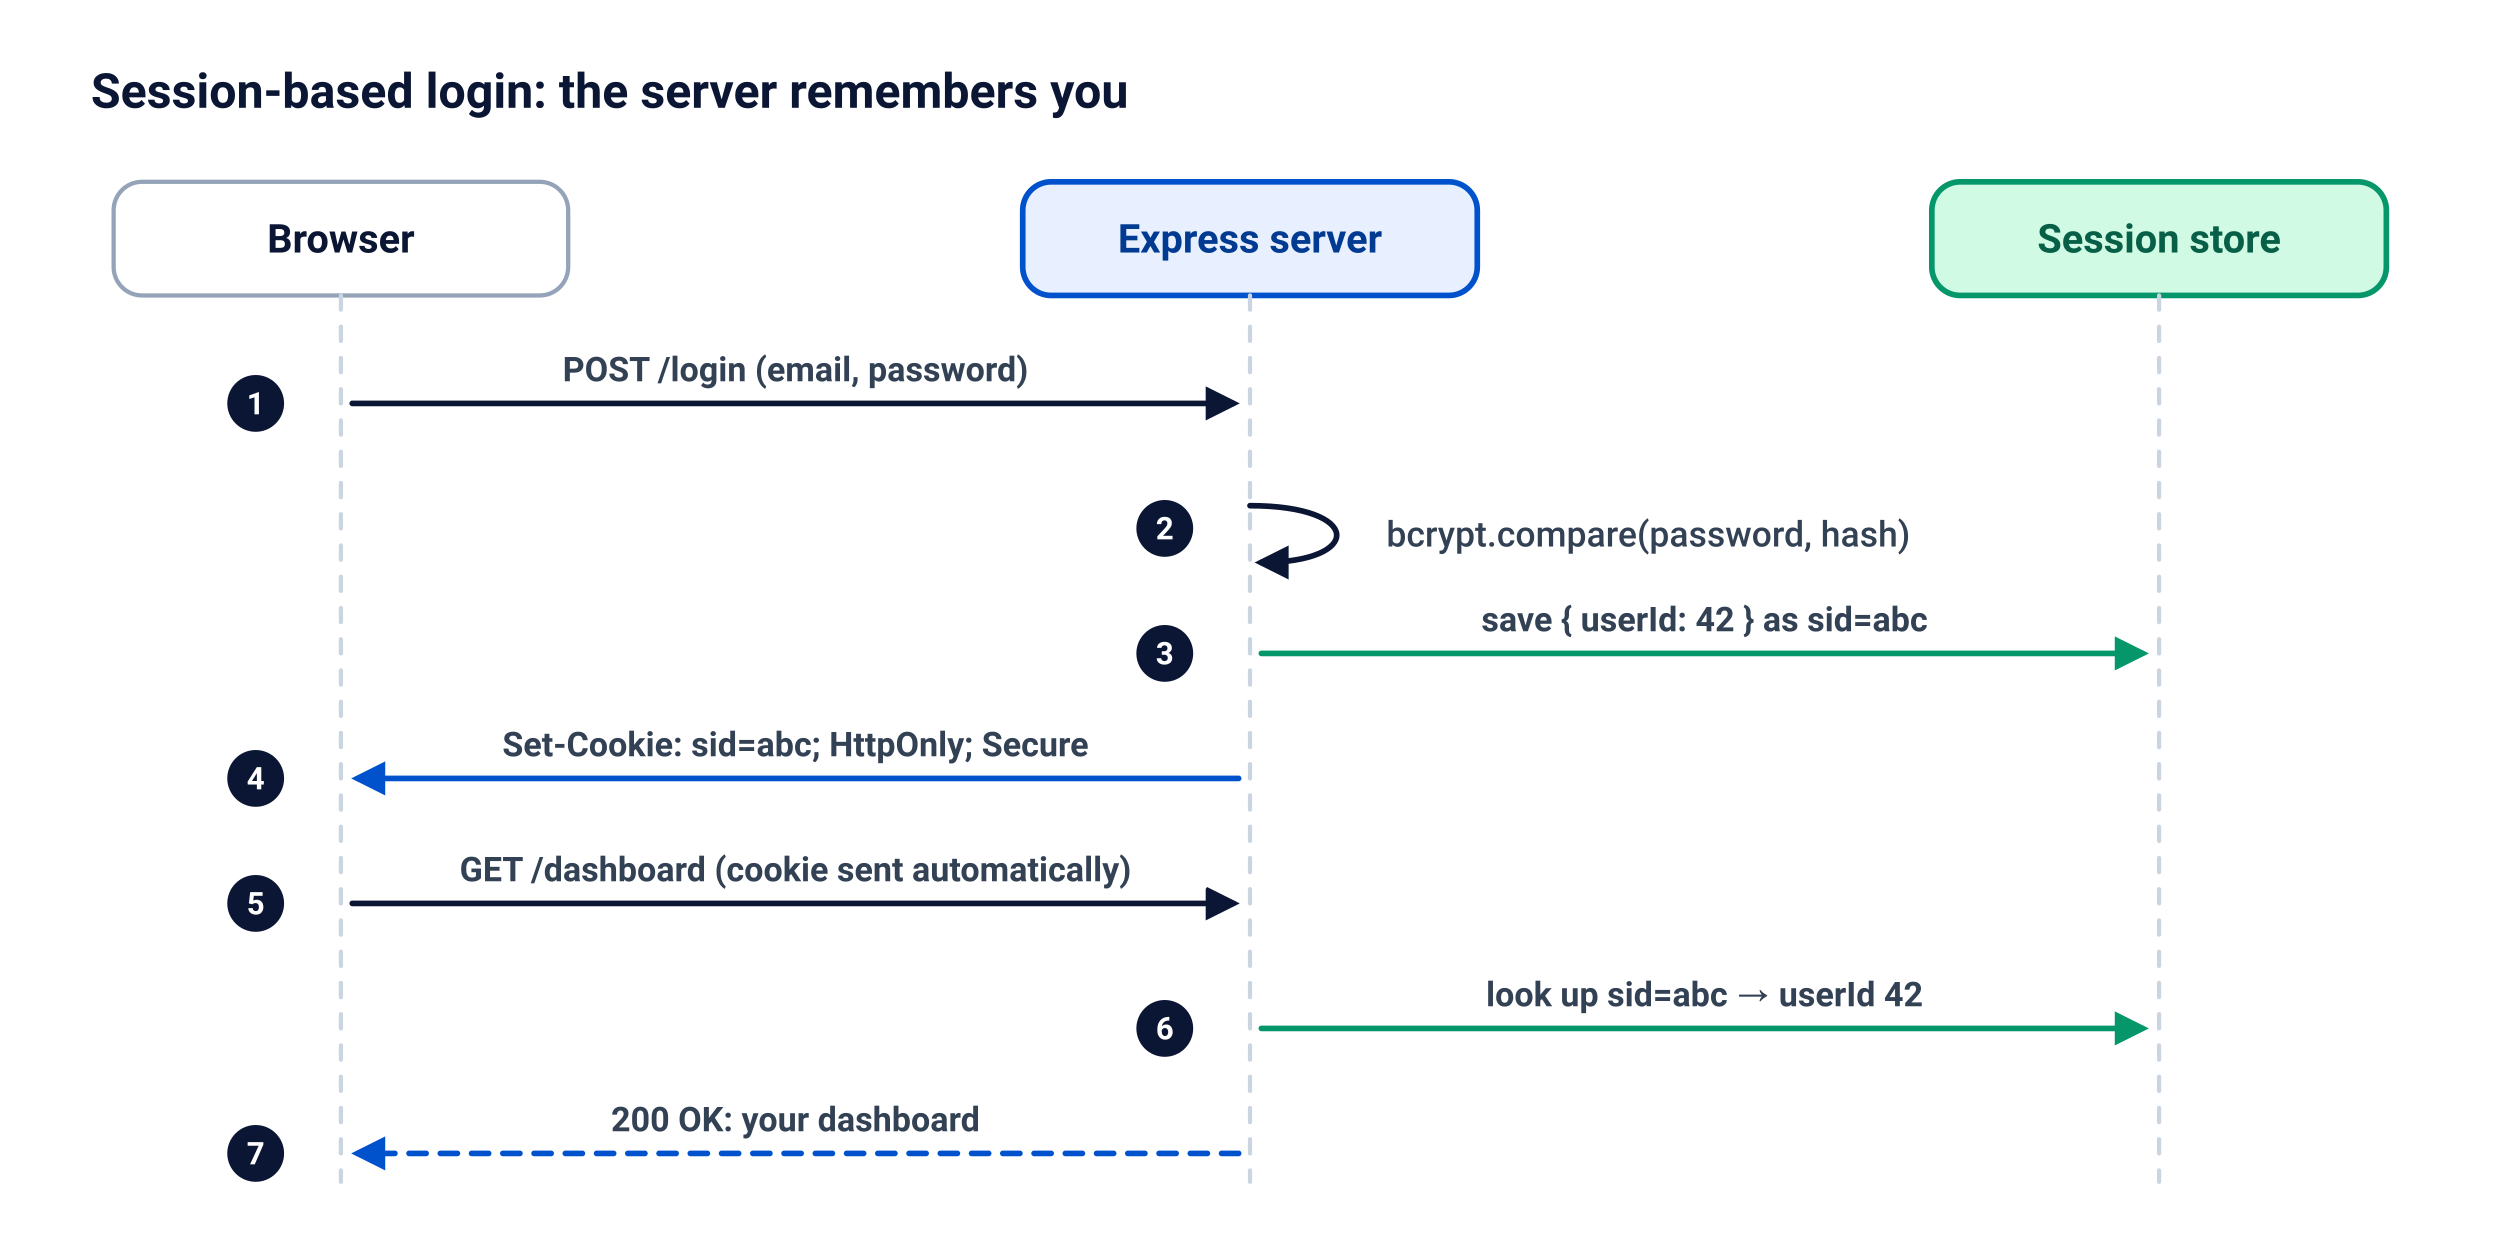
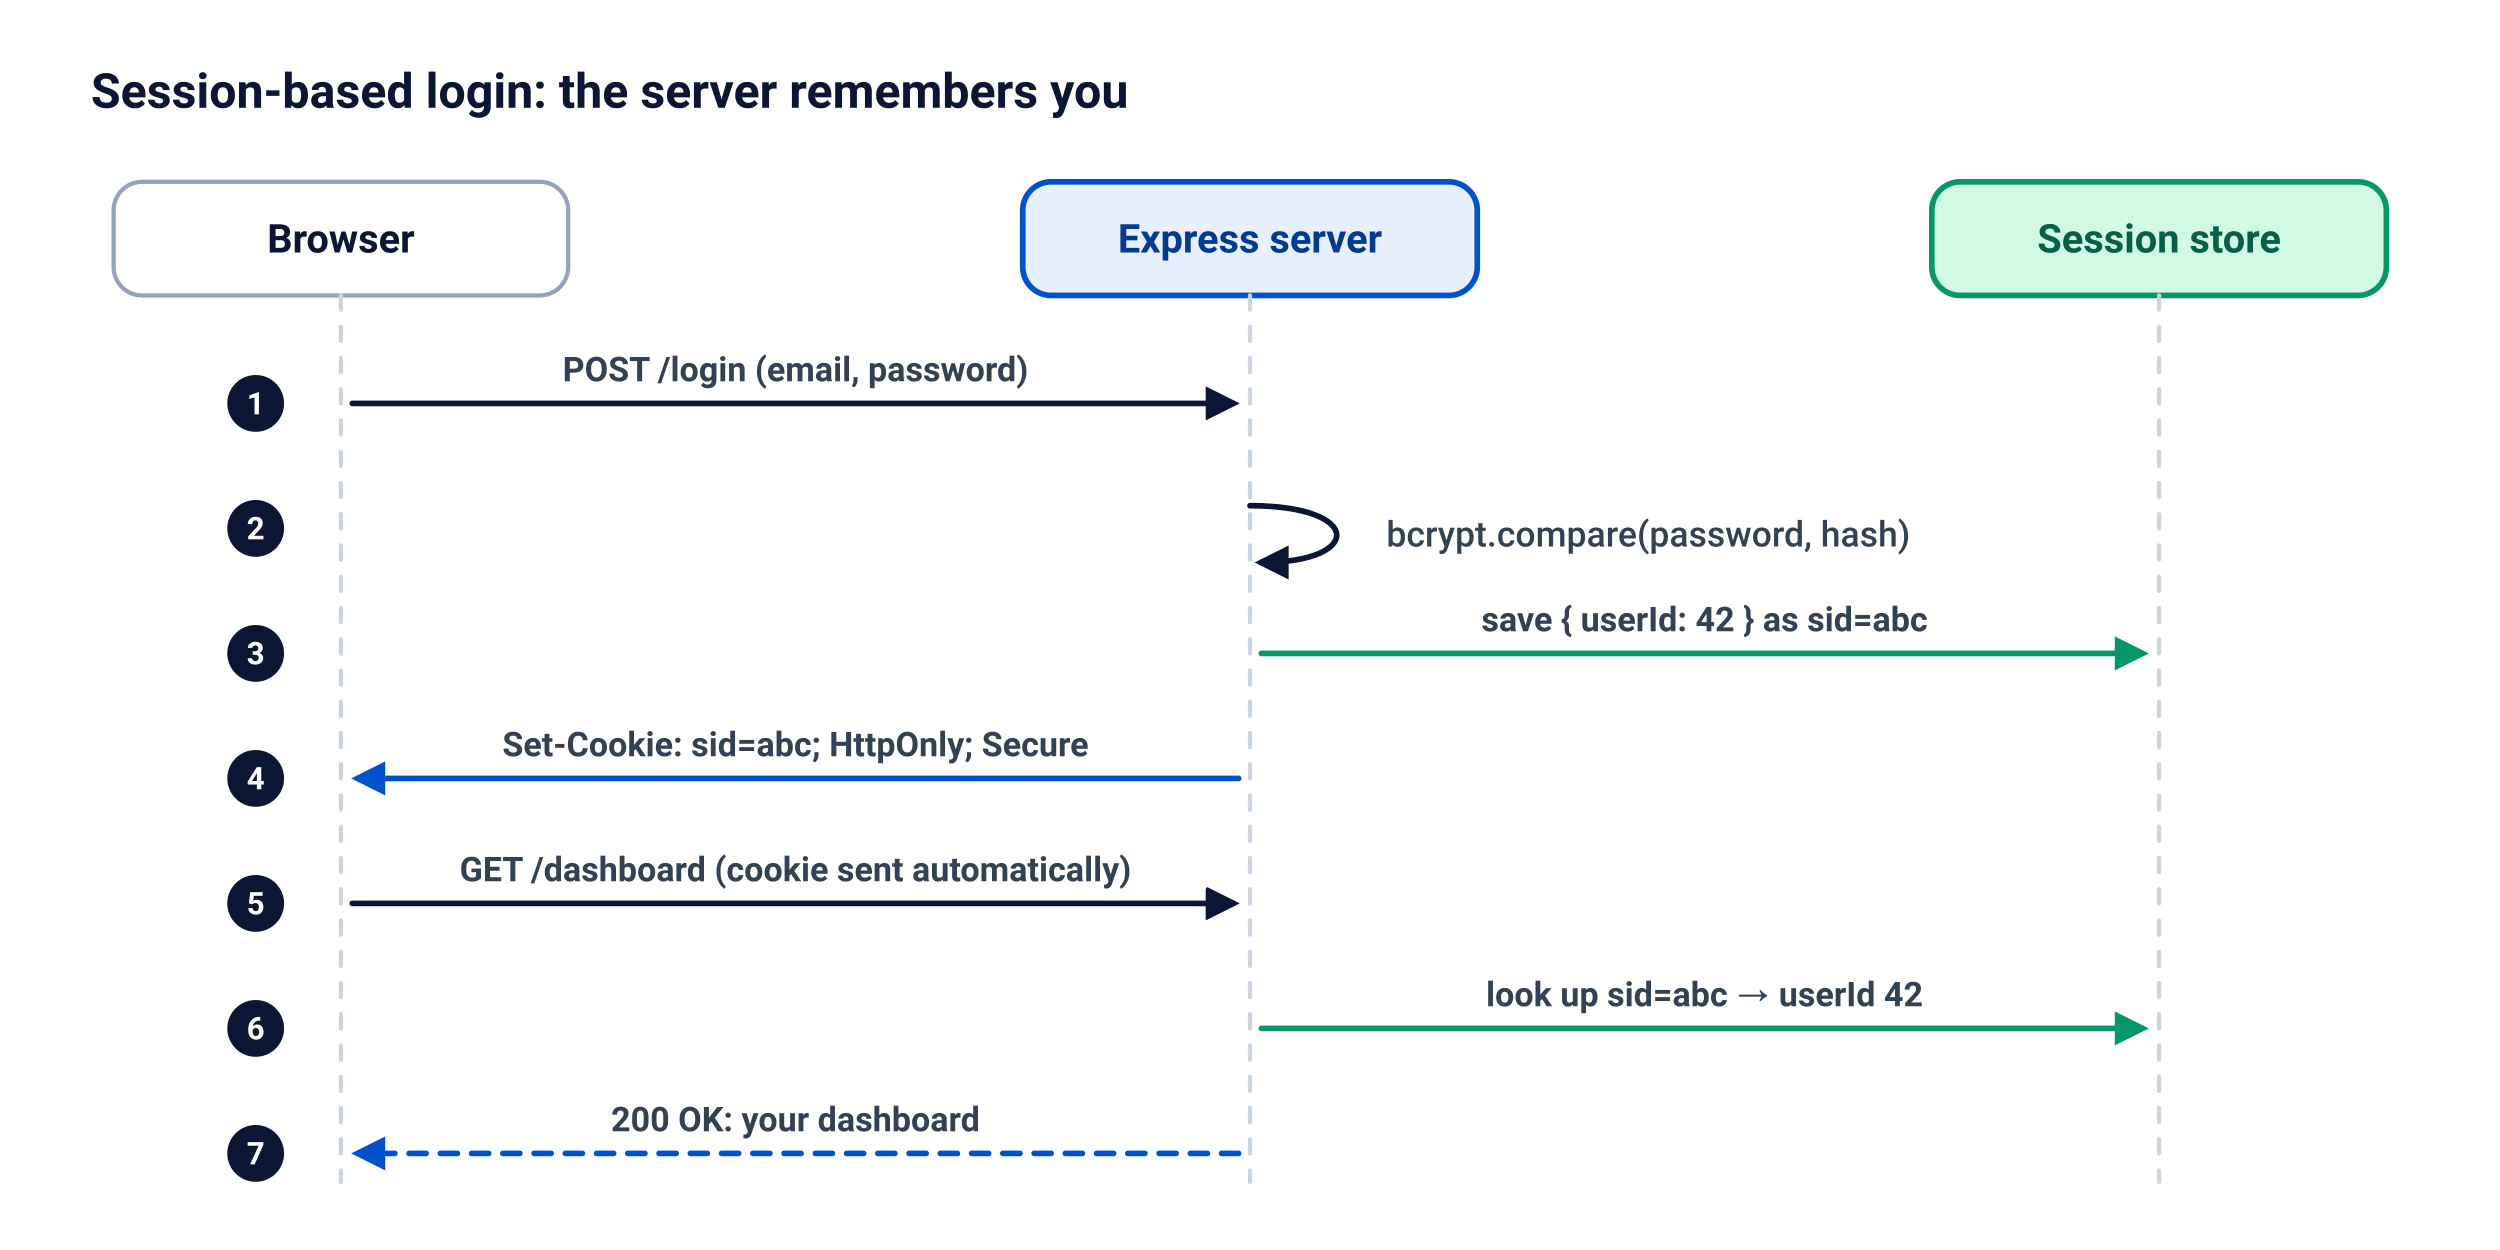
<svg xmlns="http://www.w3.org/2000/svg" width="880" height="440" viewBox="0 0 880 440" role="img" aria-label="Login with a server-side session and a session cookie" font-family="ui-sans-serif, system-ui, -apple-system, 'Segoe UI', Roboto, Helvetica, Arial, sans-serif">
  <defs>
    <marker id="arrow-plain" viewBox="0 0 10 10" refX="8" refY="5" markerUnits="userSpaceOnUse" markerWidth="12" markerHeight="12" orient="auto-start-reverse">
      <path d="M0 0L10 5L0 10z" fill="#64748B" />
    </marker>
    <marker id="arrow-muted" viewBox="0 0 10 10" refX="8" refY="5" markerUnits="userSpaceOnUse" markerWidth="12" markerHeight="12" orient="auto-start-reverse">
      <path d="M0 0L10 5L0 10z" fill="#94A3B8" />
    </marker>
    <marker id="arrow-brand" viewBox="0 0 10 10" refX="8" refY="5" markerUnits="userSpaceOnUse" markerWidth="12" markerHeight="12" orient="auto-start-reverse">
      <path d="M0 0L10 5L0 10z" fill="#0052CC" />
    </marker>
    <marker id="arrow-active" viewBox="0 0 10 10" refX="8" refY="5" markerUnits="userSpaceOnUse" markerWidth="12" markerHeight="12" orient="auto-start-reverse">
      <path d="M0 0L10 5L0 10z" fill="#D97706" />
    </marker>
    <marker id="arrow-good" viewBox="0 0 10 10" refX="8" refY="5" markerUnits="userSpaceOnUse" markerWidth="12" markerHeight="12" orient="auto-start-reverse">
      <path d="M0 0L10 5L0 10z" fill="#059669" />
    </marker>
    <marker id="arrow-bad" viewBox="0 0 10 10" refX="8" refY="5" markerUnits="userSpaceOnUse" markerWidth="12" markerHeight="12" orient="auto-start-reverse">
      <path d="M0 0L10 5L0 10z" fill="#E11D48" />
    </marker>
    <marker id="arrow-special" viewBox="0 0 10 10" refX="8" refY="5" markerUnits="userSpaceOnUse" markerWidth="12" markerHeight="12" orient="auto-start-reverse">
      <path d="M0 0L10 5L0 10z" fill="#7C3AED" />
    </marker>
    <marker id="arrow-ink" viewBox="0 0 10 10" refX="8" refY="5" markerUnits="userSpaceOnUse" markerWidth="12" markerHeight="12" orient="auto-start-reverse">
      <path d="M0 0L10 5L0 10z" fill="#0A1633" />
    </marker>
  </defs>
  <rect width="880" height="440" fill="#FFFFFF" />
  <text x="32" y="32" dy="0.35em" font-size="17" font-weight="700" fill="#0A1633" text-anchor="start">Session-based login: the server remembers you</text>
  <rect x="40" y="64" width="160" height="40" rx="10" fill="#FFFFFF" stroke="#94A3B8" stroke-width="1.5" />
  <text x="120" y="84" dy="0.35em" font-size="14" font-weight="700" fill="#0A1633" text-anchor="middle">Browser</text>
  <line x1="120" y1="104" x2="120" y2="416" stroke="#CBD5E1" stroke-width="1.5" stroke-linecap="round" stroke-dasharray="5 6" />
  <rect x="360" y="64" width="160" height="40" rx="10" fill="#E8F0FF" stroke="#0052CC" stroke-width="2" />
  <text x="440" y="84" dy="0.35em" font-size="14" font-weight="700" fill="#003A91" text-anchor="middle">Express server</text>
  <line x1="440" y1="104" x2="440" y2="416" stroke="#CBD5E1" stroke-width="1.5" stroke-linecap="round" stroke-dasharray="5 6" />
  <rect x="680" y="64" width="160" height="40" rx="10" fill="#D1FAE5" stroke="#059669" stroke-width="2" />
  <text x="760" y="84" dy="0.35em" font-size="14" font-weight="700" fill="#065F46" text-anchor="middle">Session store</text>
  <line x1="760" y1="104" x2="760" y2="416" stroke="#CBD5E1" stroke-width="1.5" stroke-linecap="round" stroke-dasharray="5 6" />
  <circle cx="90" cy="142" r="10" fill="#0A1633" />
  <text x="90" y="142" dy="0.35em" font-size="11" font-weight="700" fill="#FFFFFF" text-anchor="middle">1</text>
  <line x1="124" y1="142" x2="434" y2="142" stroke="#0A1633" stroke-width="2" stroke-linecap="round" marker-end="url(#arrow-ink)" />
  <rect x="176.6" y="120" width="206.9" height="20" rx="10" fill="#FFFFFF" stroke="#FFFFFF" stroke-width="0" />
  <text x="280" y="130" dy="0.35em" font-size="12" font-weight="600" fill="#334155" text-anchor="middle">POST /login (email, password)</text>
-   <circle cx="410" cy="186" r="10" fill="#0A1633" />
-   <text x="410" y="186" dy="0.35em" font-size="11" font-weight="700" fill="#FFFFFF" text-anchor="middle">2</text>
+   <circle cx="90" cy="186" r="10" fill="#0A1633" />
+   <text x="90" y="186" dy="0.35em" font-size="11" font-weight="700" fill="#FFFFFF" text-anchor="middle">2</text>
  <path d="M 440 178 C 480 178, 480 198, 444 198" fill="none" stroke="#0A1633" stroke-width="2" stroke-linecap="round" stroke-linejoin="round" marker-end="url(#arrow-ink)" />
  <text x="488" y="188" dy="0.35em" font-size="12.5" font-weight="500" fill="#334155" text-anchor="start">bcrypt.compare(password, hash)</text>
-   <circle cx="410" cy="230" r="10" fill="#0A1633" />
-   <text x="410" y="230" dy="0.35em" font-size="11" font-weight="700" fill="#FFFFFF" text-anchor="middle">3</text>
+   <circle cx="90" cy="230" r="10" fill="#0A1633" />
+   <text x="90" y="230" dy="0.35em" font-size="11" font-weight="700" fill="#FFFFFF" text-anchor="middle">3</text>
  <line x1="444" y1="230" x2="754" y2="230" stroke="#059669" stroke-width="2" stroke-linecap="round" marker-end="url(#arrow-good)" />
  <rect x="493.2" y="208" width="213.6" height="20" rx="10" fill="#FFFFFF" stroke="#FFFFFF" stroke-width="0" />
  <text x="600" y="218" dy="0.35em" font-size="12" font-weight="600" fill="#334155" text-anchor="middle">save { userId: 42 } as sid=abc</text>
  <circle cx="90" cy="274" r="10" fill="#0A1633" />
  <text x="90" y="274" dy="0.35em" font-size="11" font-weight="700" fill="#FFFFFF" text-anchor="middle">4</text>
  <line x1="436" y1="274" x2="126" y2="274" stroke="#0052CC" stroke-width="2" stroke-linecap="round" marker-end="url(#arrow-brand)" />
  <rect x="149.7" y="252" width="260.6" height="20" rx="10" fill="#FFFFFF" stroke="#FFFFFF" stroke-width="0" />
  <text x="280" y="262" dy="0.35em" font-size="12" font-weight="600" fill="#334155" text-anchor="middle">Set-Cookie: sid=abc; HttpOnly; Secure</text>
  <circle cx="90" cy="318" r="10" fill="#0A1633" />
  <text x="90" y="318" dy="0.35em" font-size="11" font-weight="700" fill="#FFFFFF" text-anchor="middle">5</text>
  <line x1="124" y1="318" x2="434" y2="318" stroke="#0A1633" stroke-width="2" stroke-linecap="round" marker-end="url(#arrow-ink)" />
  <rect x="132.9" y="296" width="294.2" height="20" rx="10" fill="#FFFFFF" stroke="#FFFFFF" stroke-width="0" />
  <text x="280" y="306" dy="0.35em" font-size="12" font-weight="600" fill="#334155" text-anchor="middle">GET /dashboard (cookie sent automatically)</text>
-   <circle cx="410" cy="362" r="10" fill="#0A1633" />
-   <text x="410" y="362" dy="0.35em" font-size="11" font-weight="700" fill="#FFFFFF" text-anchor="middle">6</text>
+   <circle cx="90" cy="362" r="10" fill="#0A1633" />
+   <text x="90" y="362" dy="0.35em" font-size="11" font-weight="700" fill="#FFFFFF" text-anchor="middle">6</text>
  <line x1="444" y1="362" x2="754" y2="362" stroke="#059669" stroke-width="2" stroke-linecap="round" marker-end="url(#arrow-good)" />
  <rect x="503.3" y="340" width="193.4" height="20" rx="10" fill="#FFFFFF" stroke="#FFFFFF" stroke-width="0" />
  <text x="600" y="350" dy="0.35em" font-size="12" font-weight="600" fill="#334155" text-anchor="middle">look up sid=abc → userId 42</text>
  <circle cx="90" cy="406" r="10" fill="#0A1633" />
  <text x="90" y="406" dy="0.35em" font-size="11" font-weight="700" fill="#FFFFFF" text-anchor="middle">7</text>
  <line x1="436" y1="406" x2="126" y2="406" stroke="#0052CC" stroke-width="2" stroke-linecap="round" stroke-dasharray="6 5" marker-end="url(#arrow-brand)" />
  <rect x="200.1" y="384" width="159.8" height="20" rx="10" fill="#FFFFFF" stroke="#FFFFFF" stroke-width="0" />
  <text x="280" y="394" dy="0.35em" font-size="12" font-weight="600" fill="#334155" text-anchor="middle">200 OK: your dashboard</text>
</svg>
